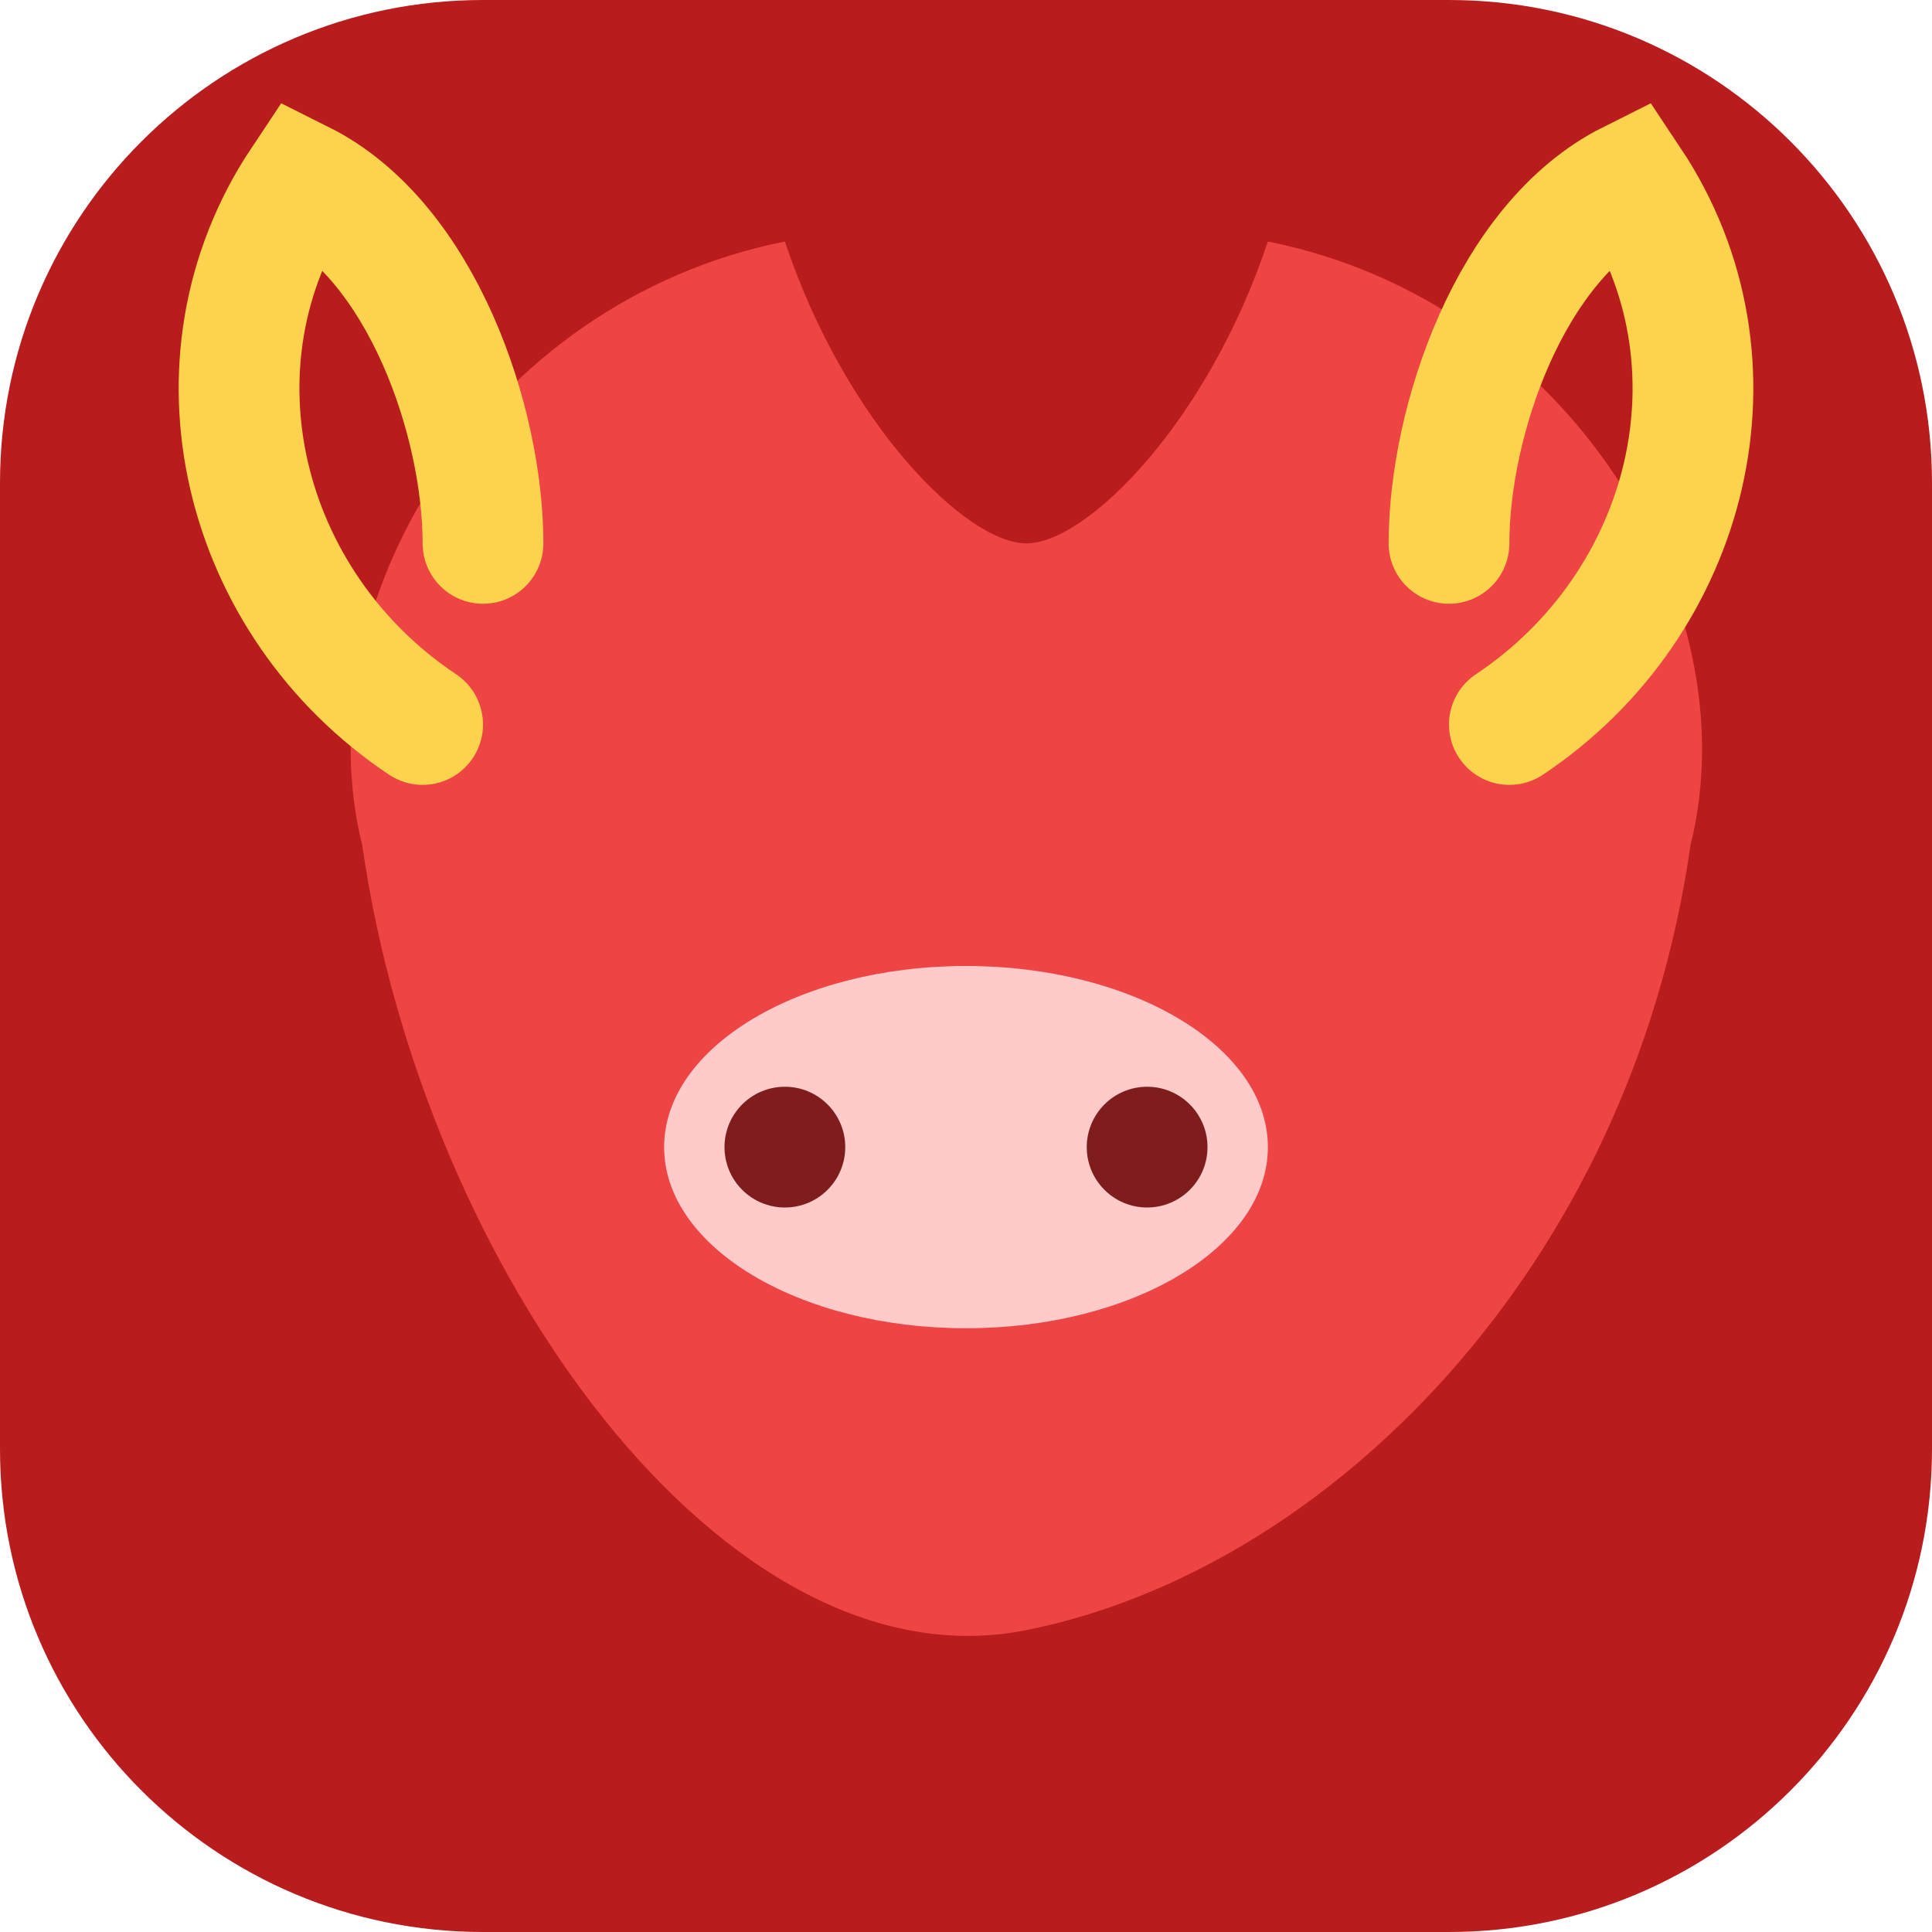
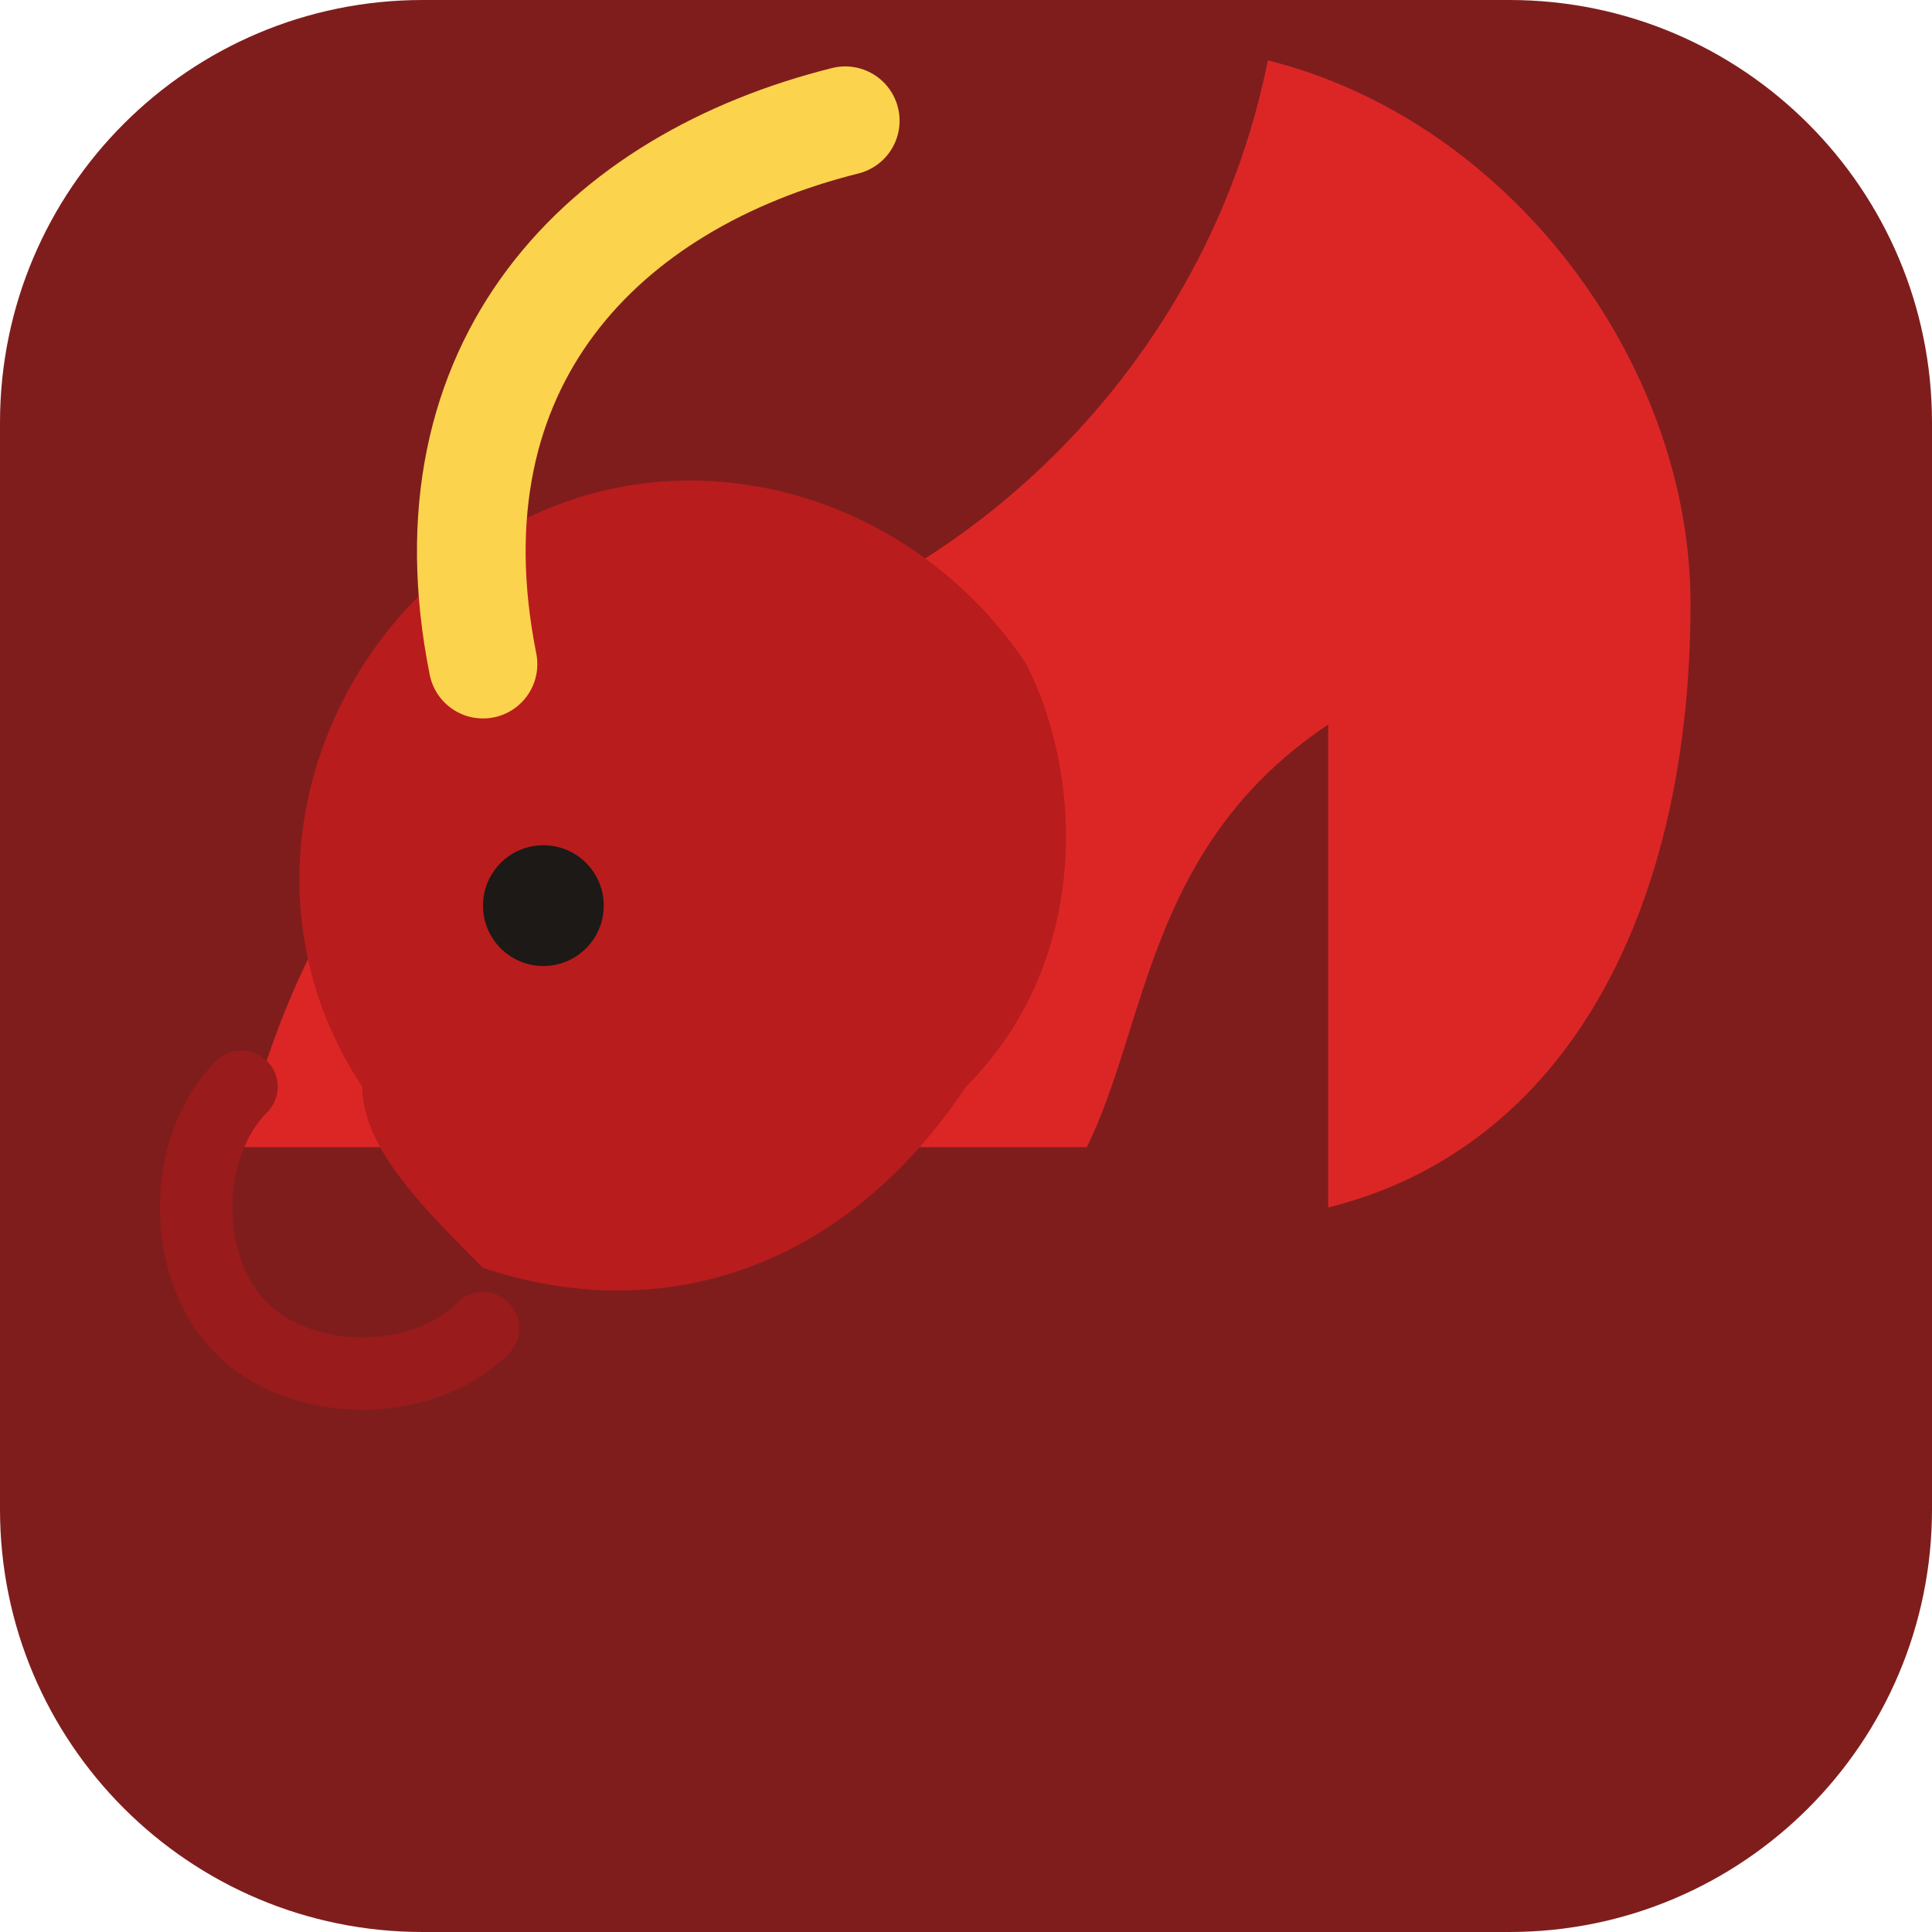
<svg xmlns="http://www.w3.org/2000/svg" viewBox="0 0 32 32" fill="none">
-   <rect width="32" height="32" rx="8" fill="#B91C1C" />
-   <path d="M6 14c-1-4 2-9 7-10 1 3 3 5 4 5s3-2 4-5c5 1 8 6 7 10-1 7-6 12-11 13S7 21 6 14z" fill="#EF4444" />
-   <path d="M7 12c-3-2-4-6-2-9 2 1 3 4 3 6" stroke="#FCD34D" stroke-width="2" stroke-linecap="round" />
-   <path d="M25 12c3-2 4-6 2-9-2 1-3 4-3 6" stroke="#FCD34D" stroke-width="2" stroke-linecap="round" />
-   <ellipse cx="16" cy="19" rx="5" ry="3" fill="#FECACA" />
-   <circle cx="13" cy="19" r="1" fill="#7F1D1D" />
-   <circle cx="19" cy="19" r="1" fill="#7F1D1D" />
+   <rect width="32" height="32" rx="7" fill="#7F1D1D" />
+   <path d="M22 20c4-1 6-5 6-10 0-4-3-8-7-9-1 5-5 9-10 10-4 1-6 4-7 8h14c1-2 1-5 4-7z" fill="#DC2626" />
+   <path d="M6 18c-2-3-1-7 2-9 3-2 7-1 9 2 1 2 1 5-1 7-2 3-5 4-8 3-1-1-2-2-2-3z" fill="#B91C1C" />
+   <path d="M4 18c-1 1-1 3 0 4 1 1 3 1 4 0" stroke="#991B1B" stroke-width="1.2" stroke-linecap="round" />
+   <path d="M8 11c-1-5 2-8 6-9" stroke="#FCD34D" stroke-width="1.8" stroke-linecap="round" />
+   <circle cx="9" cy="15" r="1" fill="#1C1917" />
</svg>
